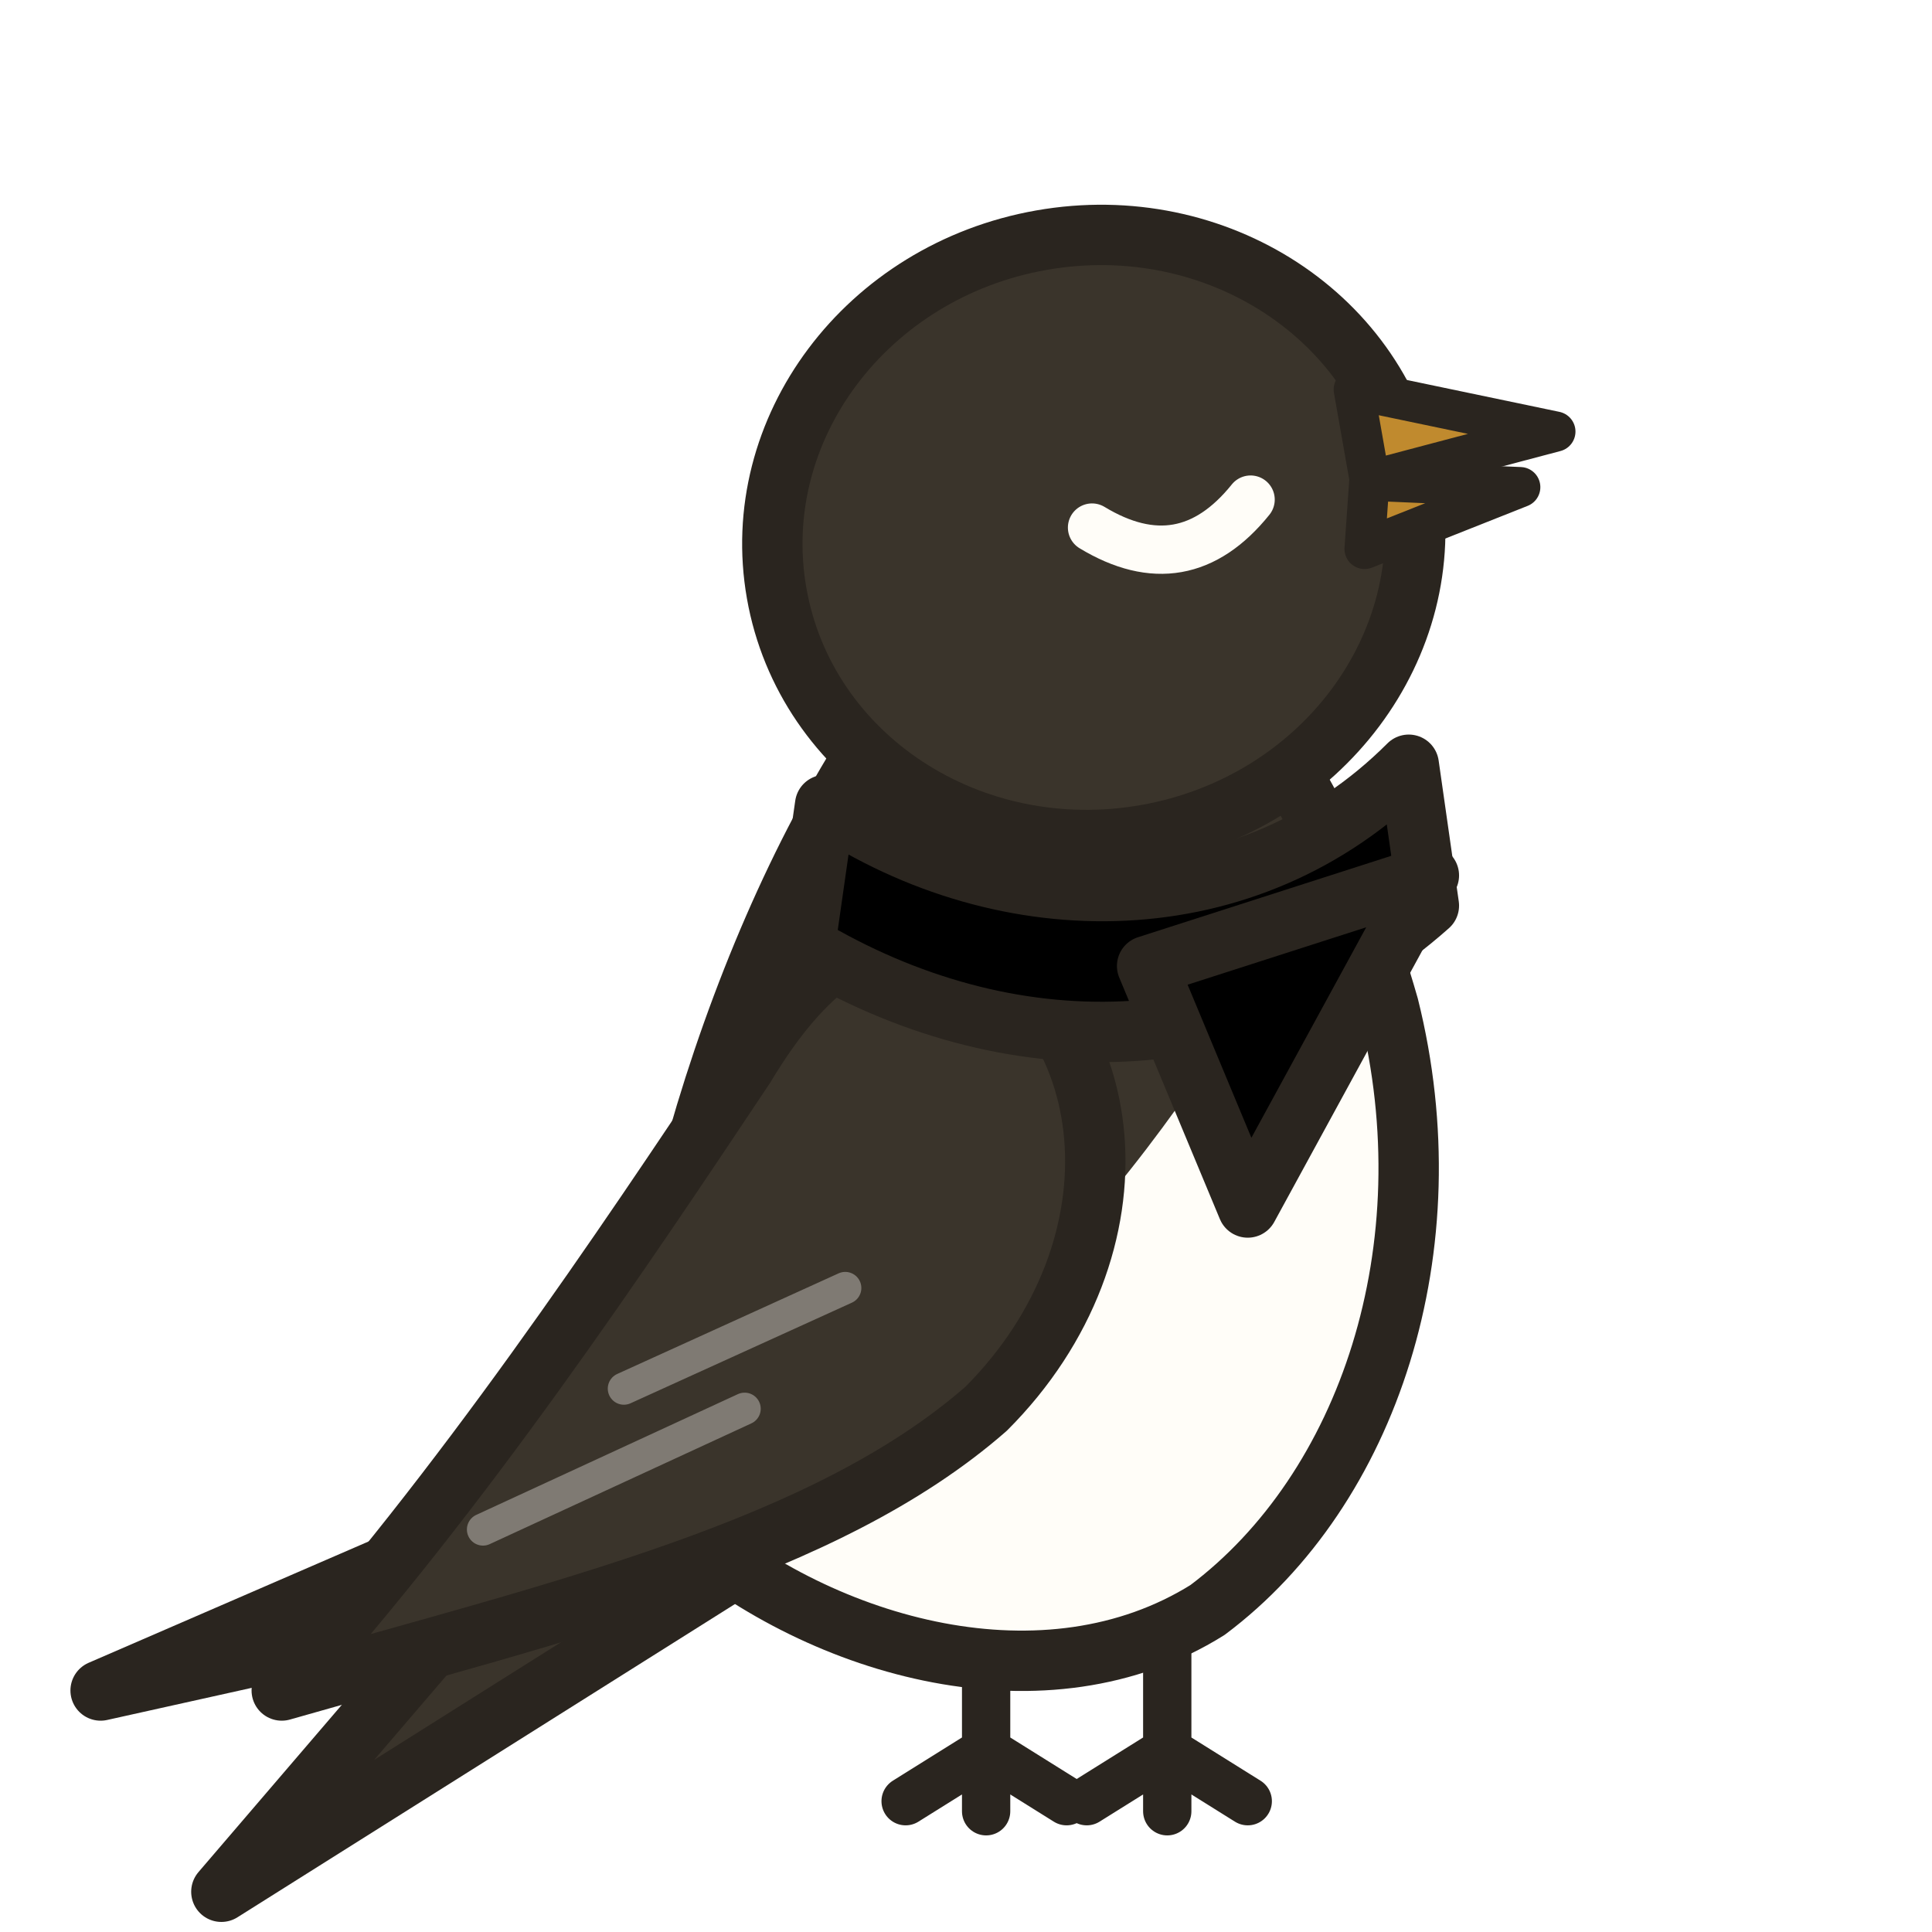
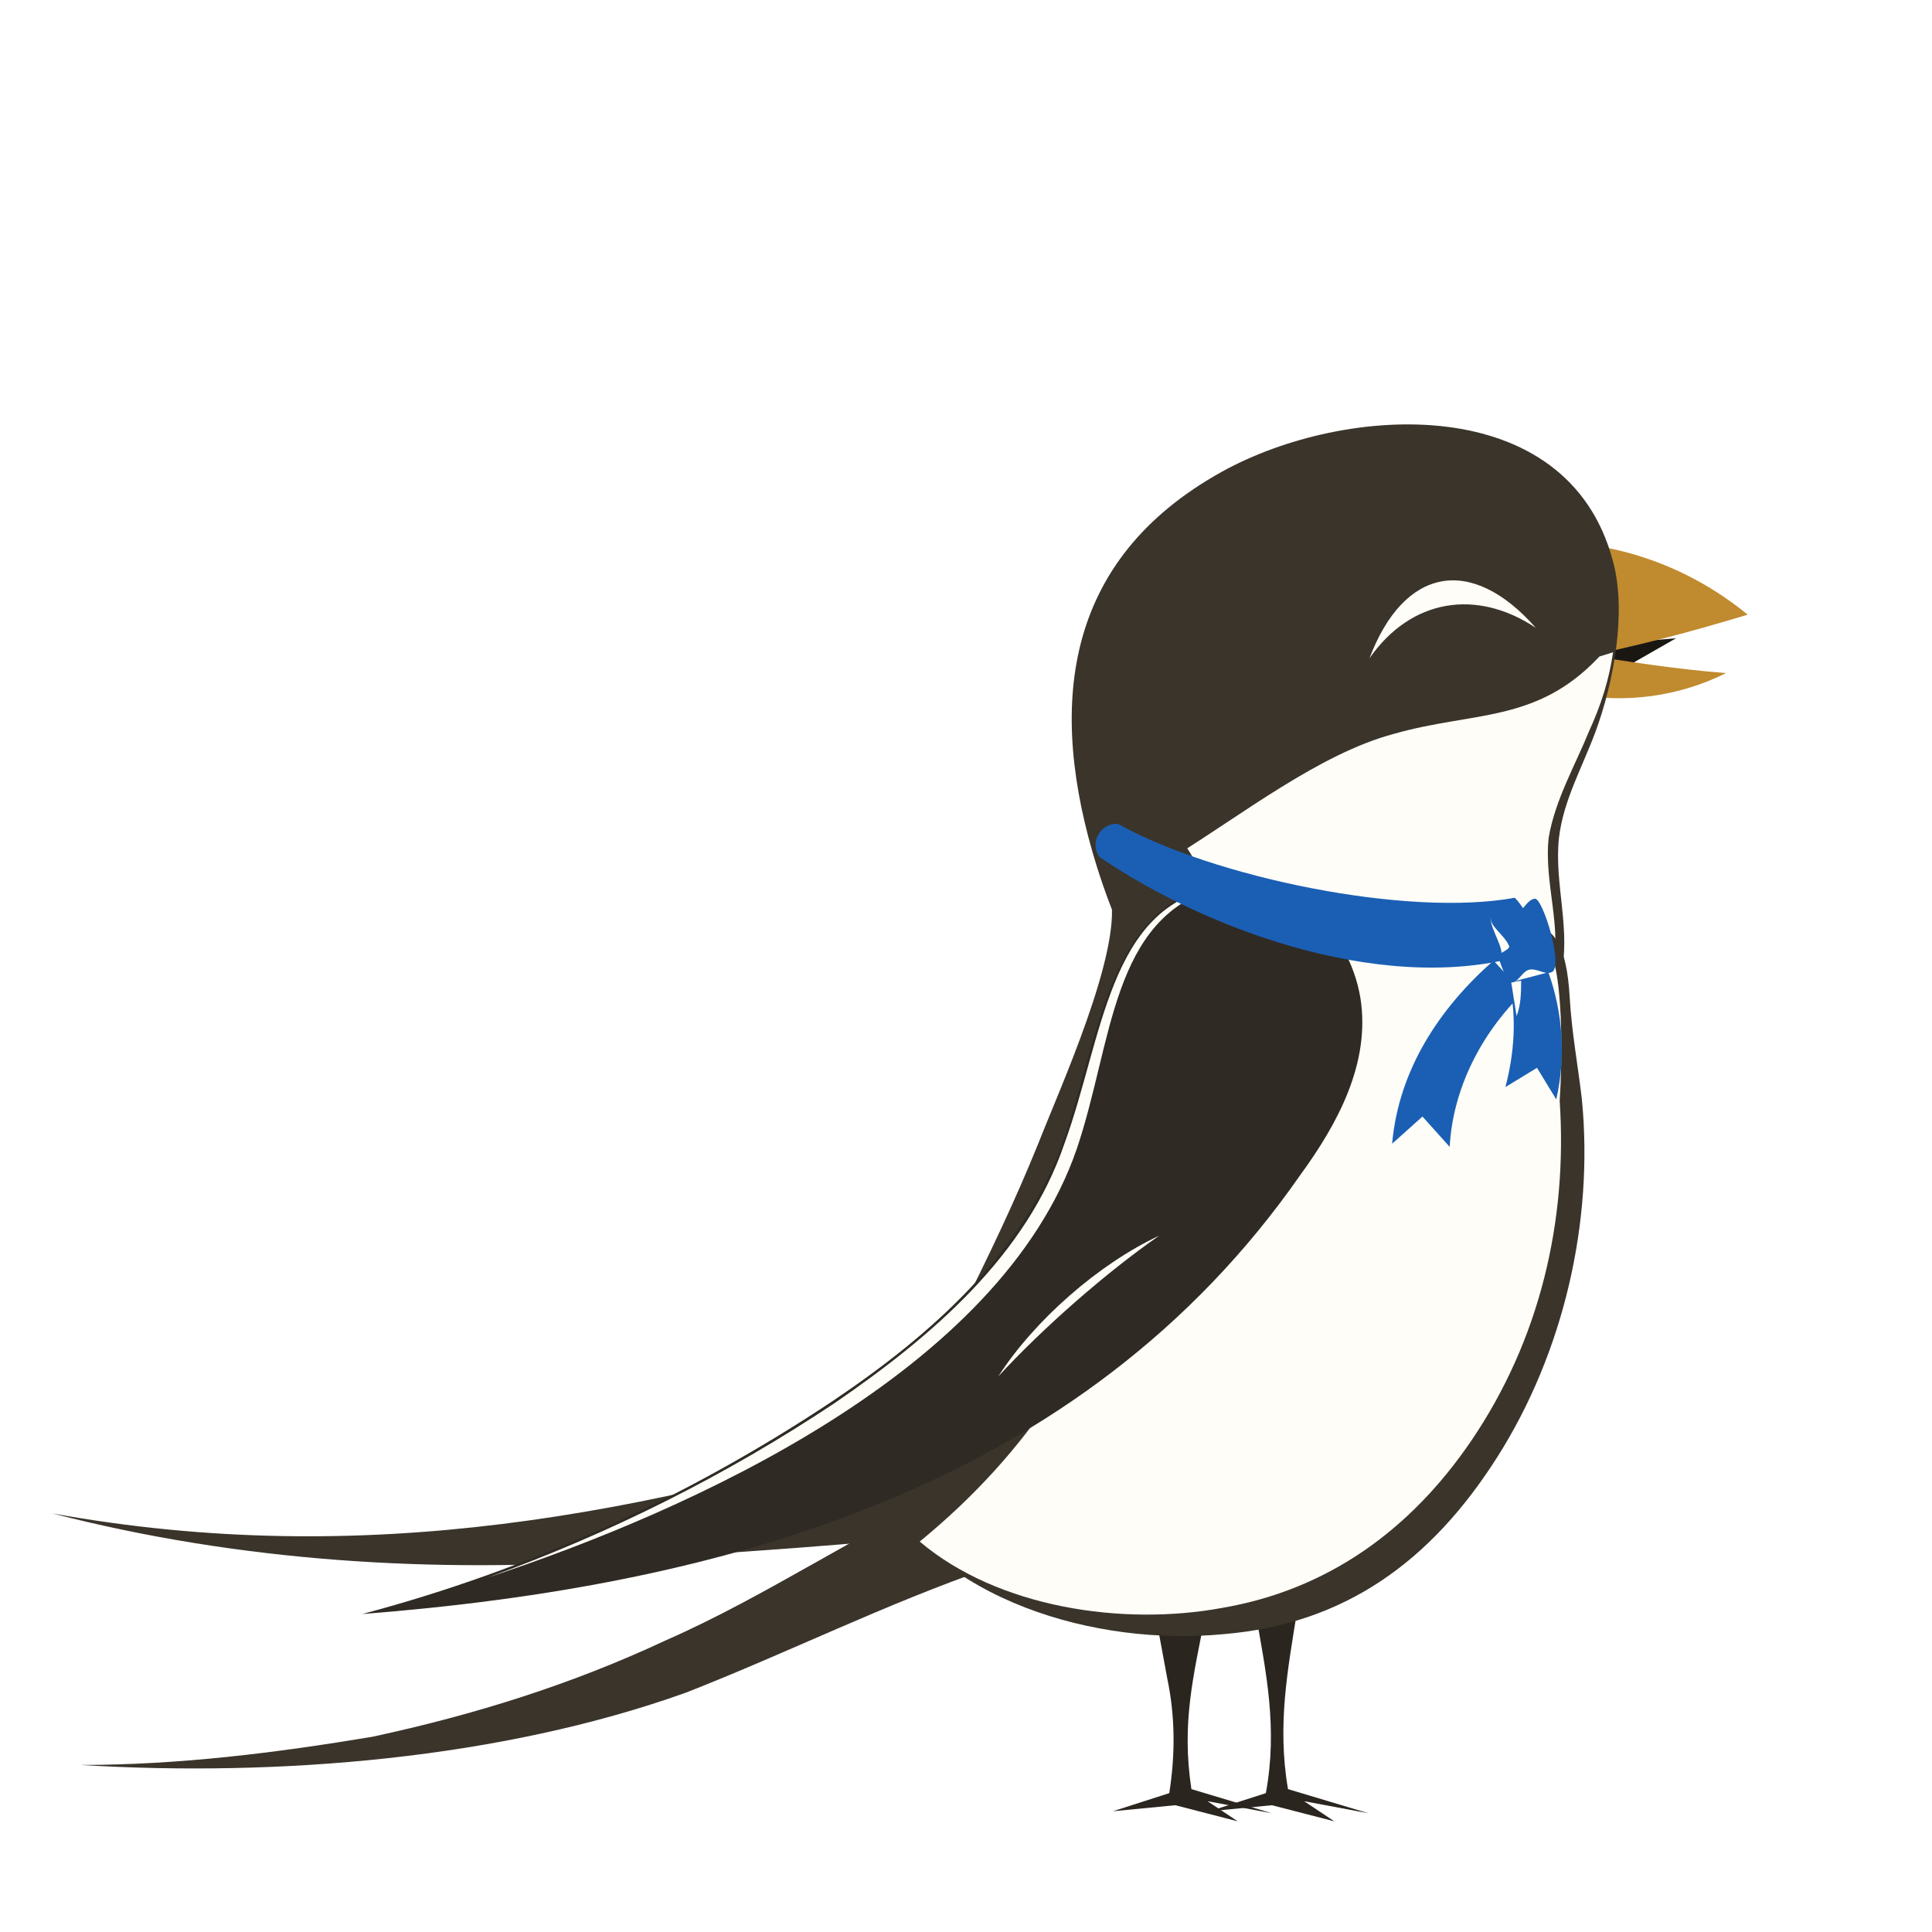
- <svg xmlns="http://www.w3.org/2000/svg" viewBox="0 0 96 96" class="plumio plumio--content" fill="none" stroke="#2a251f" stroke-width="3" stroke-linecap="round" stroke-linejoin="round" aria-hidden="true" focusable="false">
+ <svg xmlns="http://www.w3.org/2000/svg" viewBox="0 0 96 96" class="plumio plumio--content" color="#1a5fb4" aria-hidden="true">
  <g class="plumio-pas">
    <g class="plumio-pose">
-       <g class="p-patte plumio-pattes" stroke-width="2.4">
+       <g class="plumio-pattes p-trait" fill="#2a251f">
        <g class="plumio-patte-arriere">
-           <path d="M49 80V87M45 89.5L49 87L53 89.5M49 87V90" />
+           <path d="M57.7 71l1.8 0c.9 3 1 6.1.4 9.2s-1.2 5.4-.7 8.7l4 1.2-3.2-.6 1.5 1-3.1-.8-3.1.3 2.8-.9c.3-1.9.3-3.8-.1-5.7-.8-4.5-1.7-7.6-.3-12.4z" />
        </g>
        <g class="plumio-patte-avant">
-           <path d="M58 79V87M54 89.5L58 87L62 89.5M58 87V90" />
+           <path d="M62.5 71l1.8 0c1.9 6.7-1.4 11.5-.3 17.9l4 1.2-3.2-.6 1.5 1-3.1-.8-3.1.3 2.8-.9c1.2-6.5-2.4-11.2-.4-18.1z" />
        </g>
      </g>
-       <g class="plumio-souffle">
-         <g class="plumio-queue">
-           <path class="p-dos" fill="#3a342b" d="M35 71L5 84L23 80L11 94L38 77Z" />
-         </g>
-         <g class="plumio-corps">
-           <path class="p-plein p-dos" fill="#3a342b" stroke="none" d="M47 32C39 41 33 58 32 71L34 76C41 82 52 85 60 80C68 74 72 62 69 50C67 43 64 37 60 33Z" />
-           <path class="p-plein p-ventre" fill="#fffdf8" stroke="none" d="M34 76C41 82 52 85 60 80C68 74 72 62 69 50C68 47 67 45 66 44C60 52 54 66 34 76Z" />
-           <path class="p-vide" fill="none" d="M47 32C39 41 33 58 32 71L34 76C41 82 52 85 60 80C68 74 72 62 69 50C67 43 64 37 60 33Z" />
-         </g>
-         <g class="plumio-aile">
-           <path class="p-dos" fill="#3a342b" d="M47 46C56 50 57 62 49 70C41 77 28 80 14 84C23 74 31 62 37 53C40 48 43 46 47 46Z" />
-           <path class="p-vide p-ligne" stroke="#fffdf8" stroke-width="1.6" stroke-opacity=".35" fill="none" d="M31 69L42 64M24 76L37 70" />
-         </g>
-         <g class="plumio-tete">
-           <g class="plumio-tete-regard">
-             <g class="plumio-tete-pose" transform="rotate(-10 54 42)">
-               <ellipse class="p-dos" fill="#3a342b" cx="57" cy="27" rx="16" ry="15" />
-               <g class="plumio-oeil">
-                 <path class="p-vide p-ventre-s" stroke="#fffdf8" stroke-width="2.4" fill="none" d="M57 26.5Q61 30 65 26.5" />
+       <g class="plumio-buste">
+         <g class="plumio-souffle p-dos" fill="#3a342b">
+           <g class="plumio-queue">
+             <g class="plumio-queue-vie">
+               <g class="plumio-filet-haut">
+                 <path d="M52.2 70.5l.8 3.4c-1.6.7-3.3 1.6-5 2.2-5.5.7-11.3 1-16.8 1.4-9.6.7-19.3.1-28.6-2.3 15.5 2.8 29.4.1 44.2-4.5 1.8-.2 3.6-.1 5.4-.2z" />
              </g>
-               <g class="plumio-bec">
-                 <path class="p-fin p-or" fill="#c08a2e" stroke-width="2" d="M71 22L80.5 25.8L71 26.6Z" />
-                 <g class="plumio-bec-bas">
-                   <path class="p-fin p-or" fill="#c08a2e" stroke-width="2" transform="rotate(14 71 26.5)" d="M71 26.6L78.5 26.4L71 30Z" />
+               <g class="plumio-filet-bas">
+                 <path d="M53 72.8l.8 2.8c-1.6.7-3 1.5-4.6 2.3-5.2 1.8-10 4.2-15.1 6.2-9.2 3.3-20.3 4.2-30.1 3.6 4.9 0 9.7-.6 14.5-1.4 5.1-1.1 9.9-2.6 14.6-4.8 5-2.2 9.5-5.3 14.5-7.6 1.7-.5 3.7-.8 5.4-1.1z" />
+               </g>
+               <g class="plumio-petit-filets" opacity="0">
+                 <path d="M48 72.4l-36 2.4-2.6 1.5 2.8 1.2 36.4-1.6zm.4 4.2-35 9.4-2.2 2 3 .3 35-7.2z" />
+               </g>
+             </g>
+           </g>
+           <g class="plumio-tete">
+             <g class="plumio-tete-vie">
+               <g class="plumio-tete-regard">
+                 <g transform="rotate(-9 64 45.5)">
+                   <g class="plumio-bec p-or" fill="#c08a2e">
+                     <path class="p-vis" fill="#1a1713" d="M79.6 34.5l5.6.4-5 1.9z" />
+                     <g class="plumio-bec-bas">
+                       <g transform="rotate(18 80.6 34.9)">
+                         <path d="M80.2 35c2.5 0 5 0 7.5-.2-2.1 1.5-4.7 2.3-7.3 2.2z" />
+                       </g>
+                     </g>
+                     <path d="M79.8 29.2c3.5.6 6.7 2.4 9.1 5.1-2.9.4-5.8.7-8.7.8z" />
+                   </g>
+                   <path d="M55 41.6c-1.2-8.2.7-15.3 9.2-18.4 6.6-2.4 17.6-1.3 18.5 7.4 .3 2.6-.9 6-2.2 8.3-.9 1.6-2.1 3.1-2.6 4.9-.6 2.2-.1 4.7-1 6.8-2.3 5.1-10.2 4.9-14.4 2.8-5.1-2.5-6.7-6.5-7.5-11.8z" />
+                   <path class="p-ventre" fill="#fffdf8" d="M81.3 35.2l.7-.1c-.4 1.3-1 2.5-1.8 3.7-.9 1.5-2.2 3.1-2.8 4.9-.6 2.2 0 4.6-.9 6.7l-.1 1.6c-2.4 2-5.7 2.3-8.4.8s-3.8-4-5.4-6.4c-1.1-1.7-2.3-3.2-3.7-4.7 3.6-1.5 7.9-3.9 11.7-4.3 4.1-.5 7.1.6 10.7-2.2z" />
+                   <g class="plumio-oeil p-ventre" fill="#fffdf8" opacity="0">
+                     <circle cx="74.2" cy="31.9" r="4.3" />
+                     <g class="plumio-pupille">
+                       <circle class="p-vis" fill="#1a1713" cx="74.9" cy="32.2" r="3.2" />
+                       <circle cx="76" cy="30.8" r="1" />
+                       <circle cx="73.8" cy="33.6" r=".4" />
+                     </g>
+                     <g class="plumio-paupiere" opacity="0">
+                       <circle class="p-dos" fill="#3a342b" cx="74.2" cy="31.9" r="4.8" />
+                       <path d="M70 33.5c2.4-4.2 5.8-4.3 8.4-.2-2.6-2.4-5.9-2.4-8.4.2z" />
+                     </g>
+                   </g>
+                   <g class="plumio-oeil-content p-ventre" fill="#fffdf8">
+                     <path d="M70 33.5c2.4-4.2 5.8-4.3 8.4-.2-2.6-2.4-5.9-2.4-8.4.2z" />
+                   </g>
                </g>
              </g>
            </g>
          </g>
-         </g>
-         <g class="plumio-foulard">
-           <path fill="currentColor" d="M41 40C50 46 62 46 70 38L71 45C62 53 50 53 40 47Z" />
-           <g class="plumio-pan">
-             <path fill="currentColor" d="M57 48L71 43.5L62 60Z" />
+           <path d="M43.4 73.6c2.8-5.5 5.9-11.1 8.2-16.8 1.1-2.8 4.1-9.4 3.6-12.2-.3-1.5-1.2-5.7 2-4.3 1.4.6 1.8 2.2 2.8 3.3 1.3 1.3 9.7 3.8 11.6 3.4 3.6-.7 6.1-2.9 6.4 2.6 .1 1.7.4 3.3.6 5 .6 6.1-.9 12.6-4.2 17.8s-7.6 8.3-13.6 8.8c-6.3.6-14.2-1.6-17.4-7.6z" />
+           <path class="p-ventre" fill="#fffdf8" d="M45.7 76.6c11.1-9.1 12.4-20.7 13.9-33.8 1.6 2.3 4 2.2 6.5 2.9 1.8.5 3.6 1.5 5.5 1.1s4-1.8 5.5-.6l-.4.5c1.1 1 .9 6.5.8 8 .4 6-1 11.9-4.4 16.9-3 4.4-7.1 7.4-12.4 8.3-4.9.9-11.1 0-15-3.3z" />
+           <g class="plumio-aile p-aile" fill="#2f2a23">
+             <g class="plumio-aile-vie">
+               <g class="plumio-aile-pliee">
+                 <path d="M60.5 44c3.4-.6 6.5 2 7.1 5.6 .5 3.2-1.1 6.2-3 8.8-10.8 15.5-28.6 20.4-46.6 21.8 8.3-2.2 16.2-5.8 23.4-10.6 4.9-3.3 9.4-7.3 11.4-12.8 1.8-5.2 2.3-11.9 7.7-12.8z" />
+                 <path class="p-reserve" fill="#fffdf8" d="M60.5 44.1c-5.3 1.5-5.2 7.7-7 13-3.8 11-19 17.9-29.3 21.3 6.1-2.2 11.9-5.1 17.3-8.7 4.8-3.3 9.5-7.3 11.4-12.9 1.9-5.2 2.2-11.8 7.6-12.7z" />
+                 <path class="p-reserve" fill="#fffdf8" d="M57.6 61.4c-2.6 1.8-5.8 4.6-8 7 1.8-2.8 5-5.6 8-7z" />
+               </g>
+               <g class="plumio-aile-levee" opacity="0">
+                 <path d="M57 42.2c-4.7-12.5-16.3-21.7-26.4-29.8 10.8 2.9 20.1 9.2 27 18 3.3 4.2 5.7 8.7 5.2 14.2z" />
+                 <path class="p-reserve" fill="#fffdf8" d="M62.7 43.7c-.1-1.7-.6-3.3-1.1-4.9-.9-3.1-2.4-5.6-4.3-8.2-.4-.7-.9-1.5-1.4-2.1 3.7 4.3 7 9.2 6.8 15.2z" />
+               </g>
+               <g class="plumio-aile-ouverte" opacity="0">
+                 <path d="M57 42.2c-3.4-14.2-7.3-26.9-16.6-38.6 14.1 6.7 27.2 24.8 22.4 41z" />
+                 <path class="p-reserve" fill="#fffdf8" d="M62.9 43.7c1-6 0-12.7-2.2-18.4l-.3-1.2c2.9 6.3 4.3 12.8 2.5 19.6z" />
+               </g>
+               <g class="plumio-aile-pointe" opacity="0">
+                 <path d="M66.4 45.4c9.8 2.1 19.2-2.1 28-6-4.1 2.9-9.2 5.5-13.8 7.6-5 2.2-9.1.9-14.2-.3z" />
+               </g>
+             </g>
+           </g>
+           <g class="plumio-foulard" fill="currentColor">
+             <g class="plumio-foulard-vie">
+               <g transform="rotate(-3 64 45.5)">
+                 <g class="plumio-pan">
+                   <g class="plumio-pan-vie">
+                     <g transform="rotate(-6 75.6 47.4)">
+                       <path d="M74 48.1l1.2 1.8c-2.4 1.7-4.2 4.2-4.8 7l-1.1-1.7-1.7 1.1c.9-3.6 3.4-6.3 6.4-8.2zm.6 1.2l2-.2c.4 2.1.2 4.3-.6 6.3l-.7-1.7-1.7.7c.7-1.6 1.1-3.3 1-5.1z" />
+                       <path class="p-reserve" fill="#fffdf8" d="M75.2 49.3c-.1.6-.2 1.2-.5 1.7l0-1.7z" />
+                     </g>
+                   </g>
+                 </g>
+                 <path d="M55.8 40.5c4.6 2.9 14.1 5.4 19.5 4.7 .7.8.9 1.8.6 2.8-6.9 1.8-15.7-1.8-21.1-5.9-.5-.8.2-1.7 1-1.6zm19.1 8.9c-.4-.1-1.2-3.4-.6-3.6 .3-.1.7.2 1 .2s.6-.7 1-.7 1.3 3.6.6 3.7c-.3.1-.6-.2-1-.2s-.6.6-1 .6z" />
+                 <path class="p-reserve" fill="#fffdf8" d="M74.5 47.9c0-.5-.6-1.5-.4-1.8-.2.4.6.9.8 1.5 0 .1-.2.2-.4.3z" />
+               </g>
+             </g>
          </g>
        </g>
      </g>
    </g>
  </g>
</svg>
